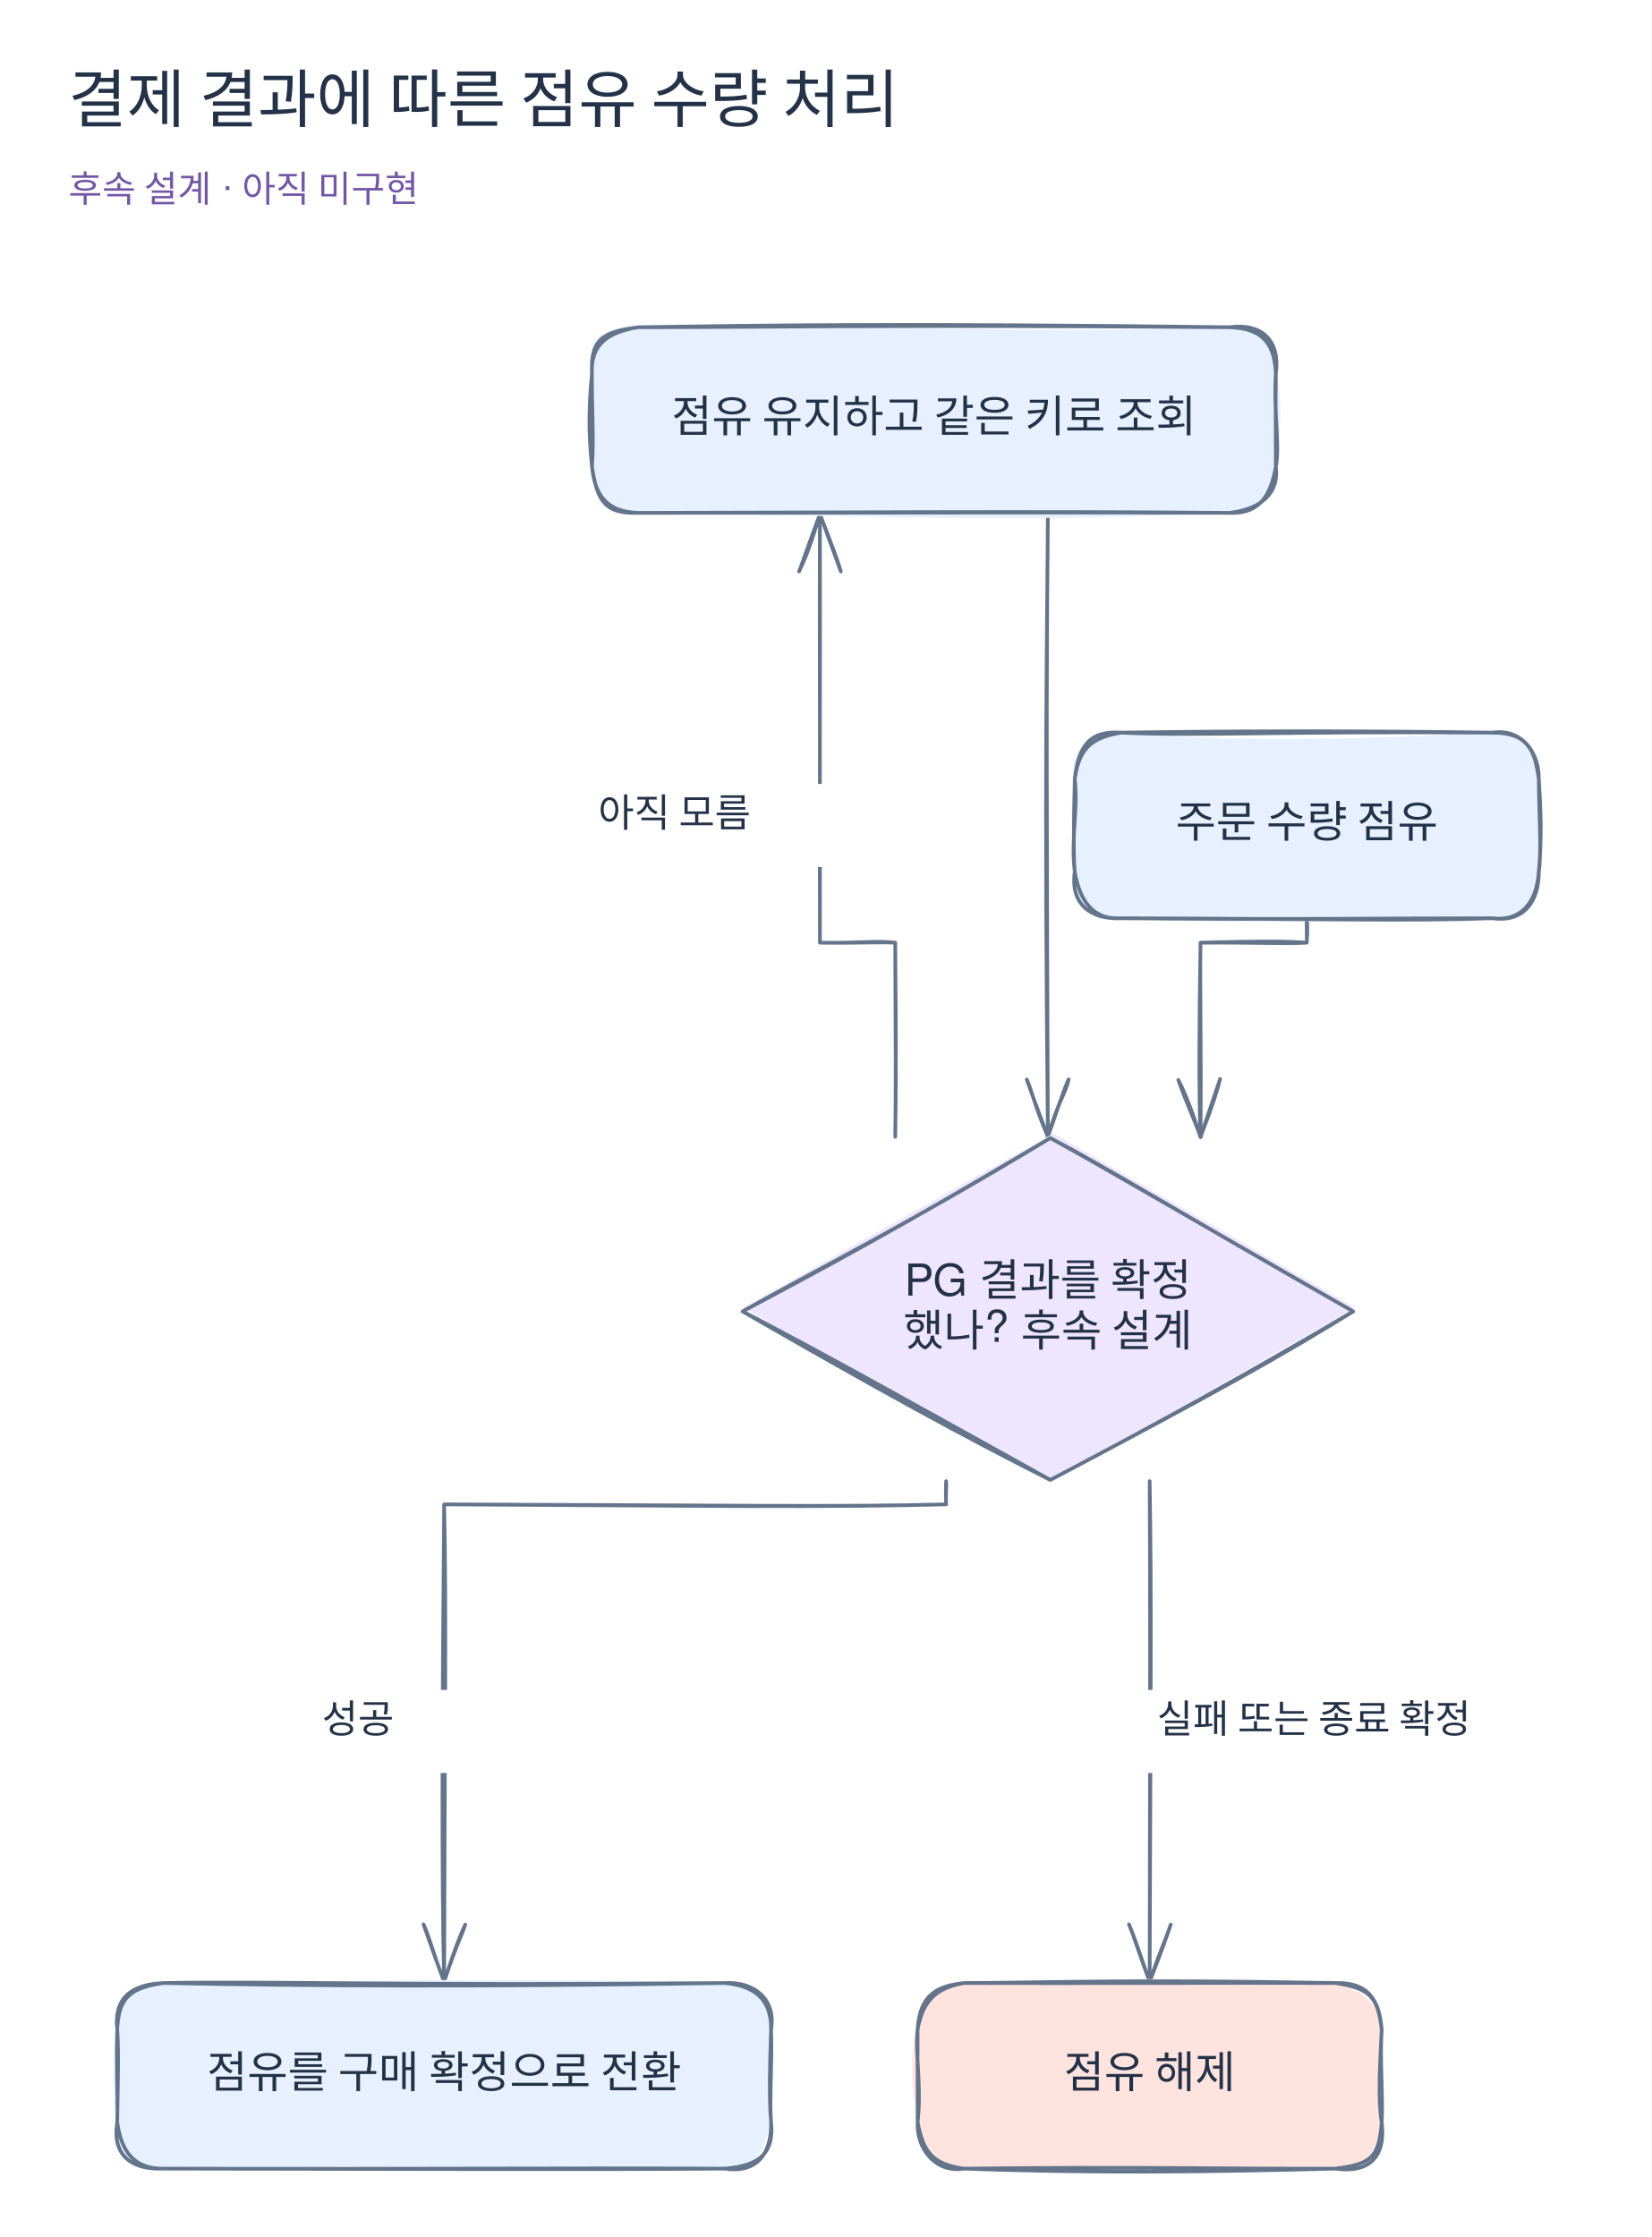
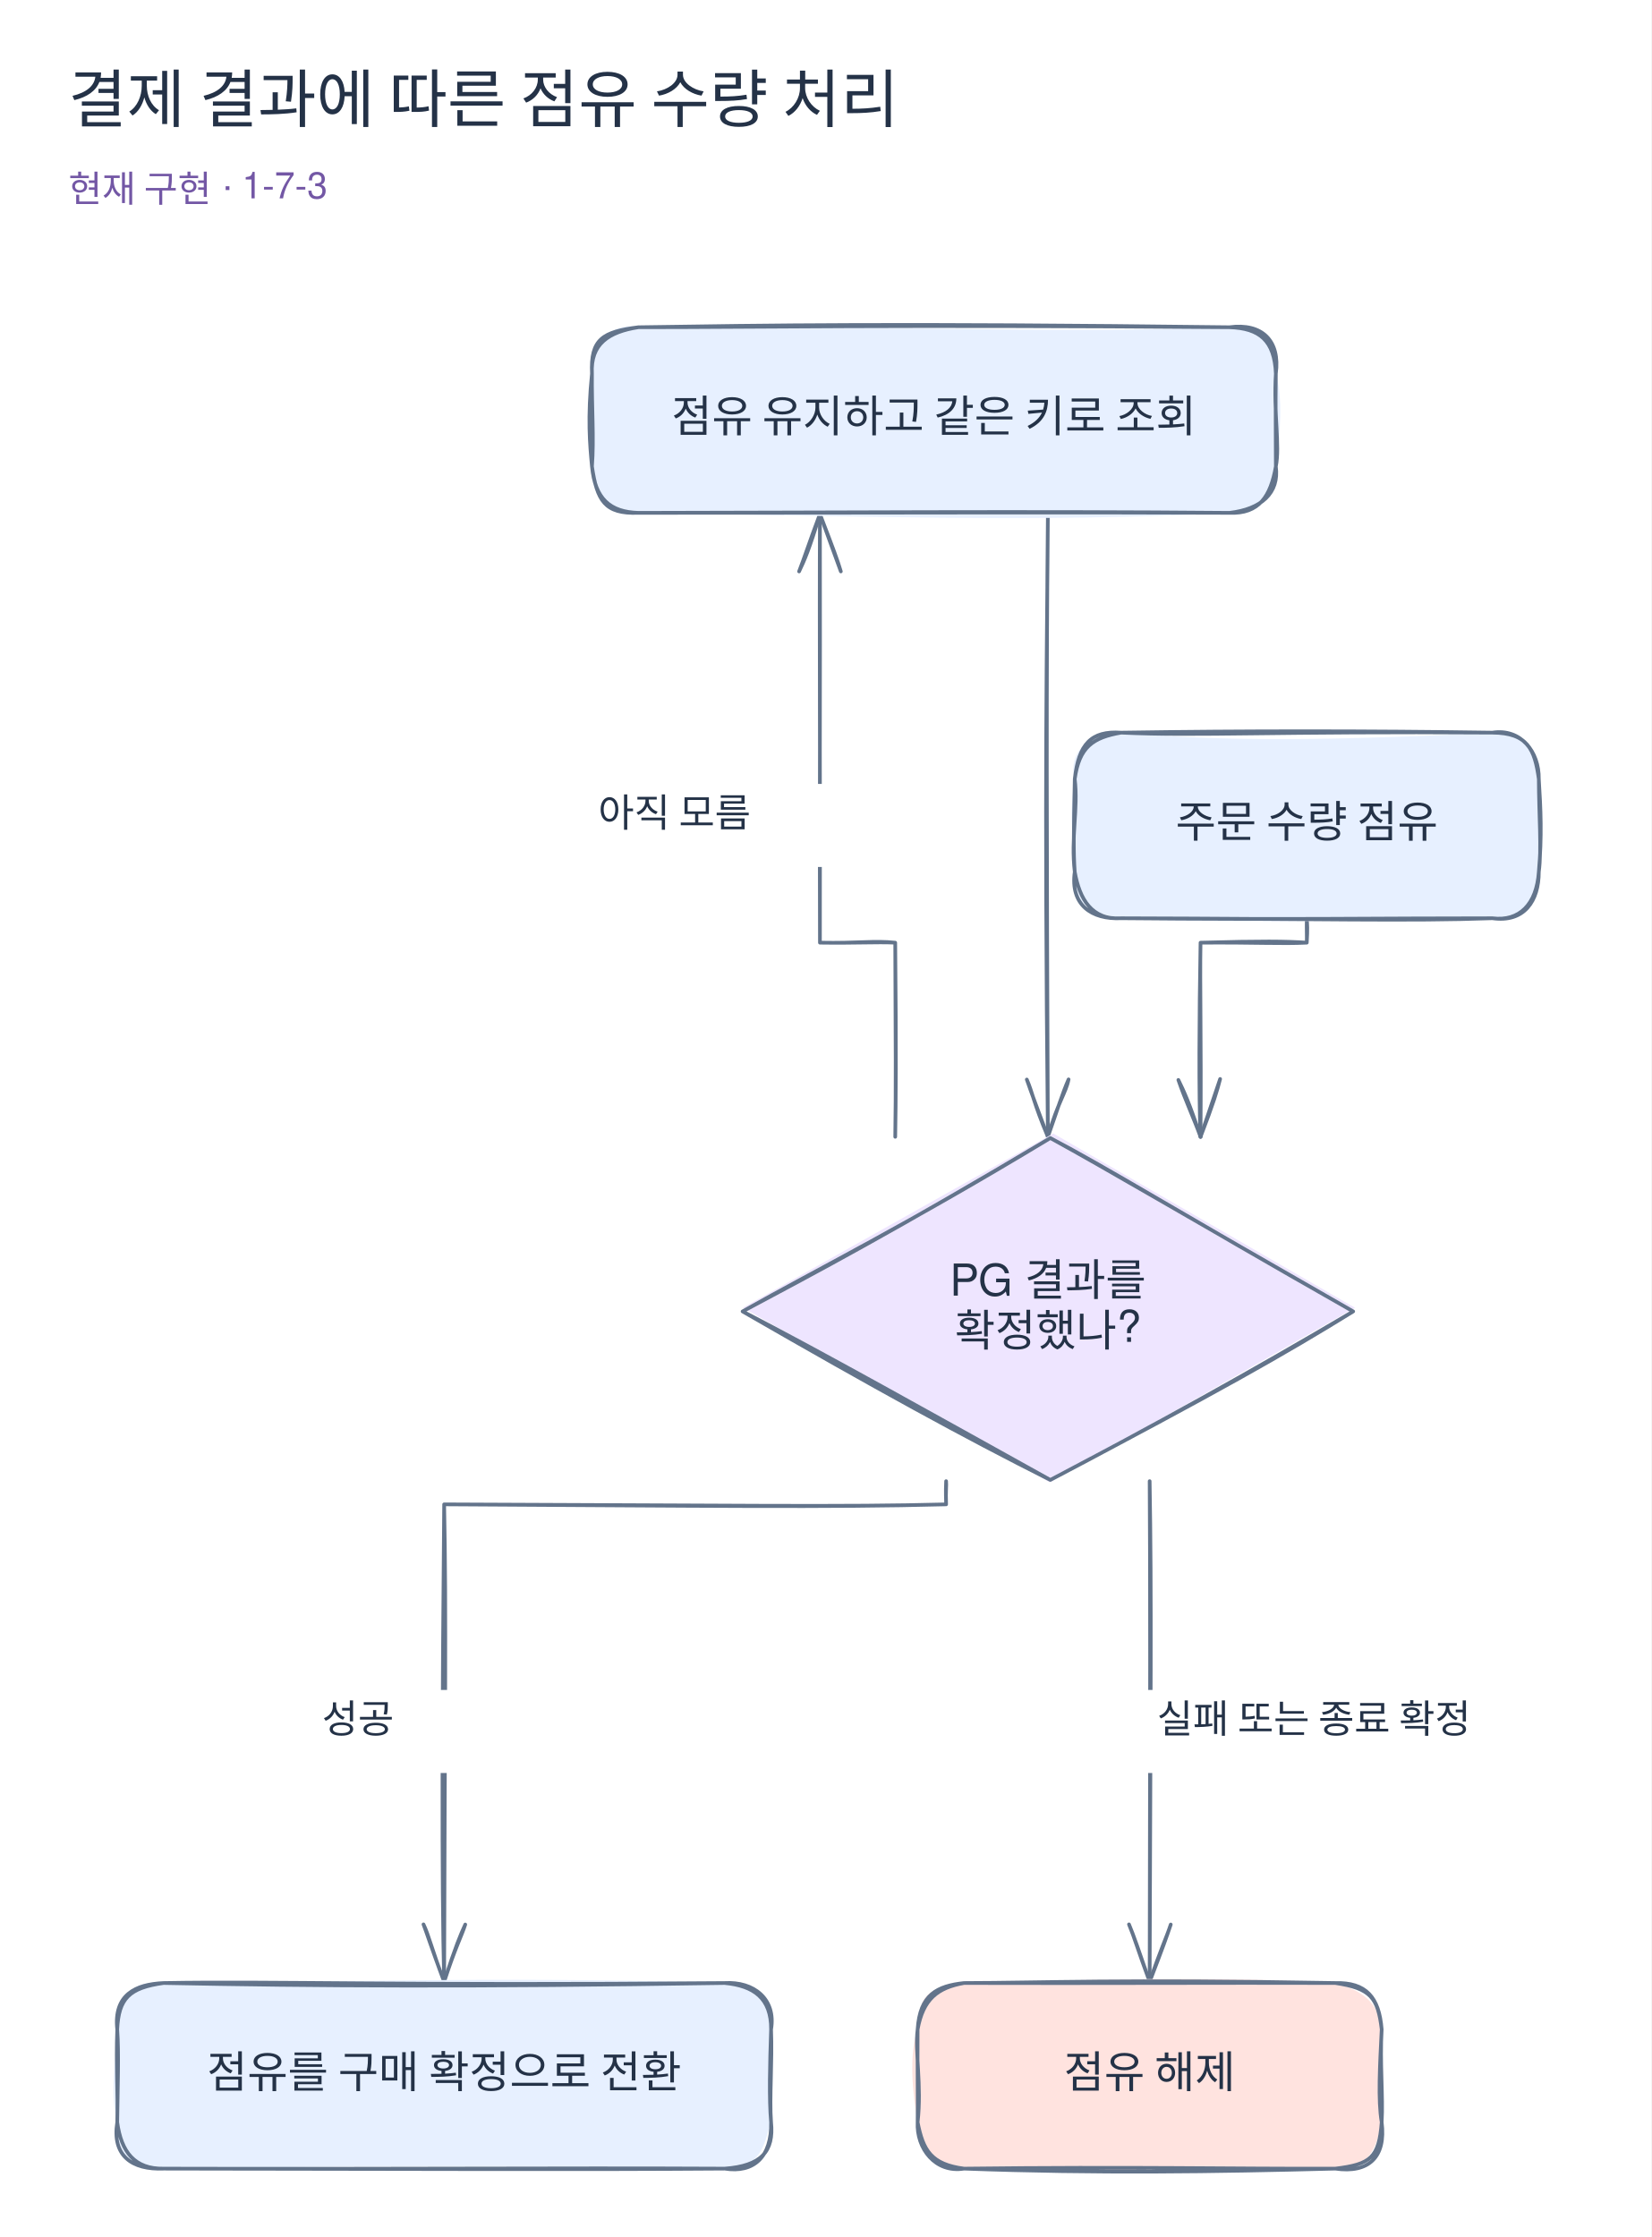
<svg xmlns="http://www.w3.org/2000/svg" version="1.1" viewBox="0 0 676.1 916" width="676.1" height="916">
  <defs>
    <style class="style-fonts">
      </style>
  </defs>
  <rect x="0" y="0" width="676.1" height="916" fill="#ffffff" />
  <g transform="translate(28 28) rotate(0 164.244 14.95)">
    <text x="0" y="21.971" font-family="Helvetica, Segoe UI Emoji" font-size="26px" fill="#243247" text-anchor="start" style="white-space: pre;" direction="ltr" dominant-baseline="alphabetic">결제 결과에 따른 점유 수량 처리</text>
  </g>
  <g transform="translate(28 70) rotate(0 68.80616 8.625)">
-     <text x="0" y="12.675" font-family="Helvetica, Segoe UI Emoji" font-size="15px" fill="#7357a5" text-anchor="start" style="white-space: pre;" direction="ltr" dominant-baseline="alphabetic">후속 설계 · 아직 미구현</text>
+     <text x="0" y="12.675" font-family="Helvetica, Segoe UI Emoji" font-size="15px" fill="#7357a5" text-anchor="start" style="white-space: pre;" direction="ltr" dominant-baseline="alphabetic">현재 구현 · 1-7-3</text>
  </g>
  <g stroke-linecap="round">
    <g transform="translate(535.0333 376.5) rotate(0 -21.75 44.5)">
      <path d="M0 0 C0.2 1.9, 0.35 3.77, 0 9.5 M0 0 C-0.1 3.43, 0.07 6.32, 0 9.5 M0 9.5 C-8.53 8.92, -18.21 8.82, -43.5 9.5 M0 9.5 C-10.32 10.02, -19.93 9.35, -43.5 9.5 M-43.5 9.5 C-43.83 27.71, -43.17 47.44, -43.5 89 M-43.5 9.5 C-44.03 40.17, -44.24 71.86, -43.5 89" stroke="#63748b" stroke-width="1.5" fill="none" />
    </g>
    <g transform="translate(535.0333 376.5) rotate(0 -21.75 44.5)">
      <path d="M-52.58 65.71 C-50.3 70.37, -48.13 74.98, -43.5 89 M-52.58 65.71 C-49.71 74.07, -46.29 81.26, -43.5 89" stroke="#63748b" stroke-width="1.5" fill="none" />
    </g>
    <g transform="translate(535.0333 376.5) rotate(0 -21.75 44.5)">
      <path d="M-35.48 65.32 C-36.7 70.07, -38.03 74.76, -43.5 89 M-35.48 65.32 C-38.39 73.77, -40.75 81.08, -43.5 89" stroke="#63748b" stroke-width="1.5" fill="none" />
    </g>
  </g>
  <mask />
  <g stroke-linecap="round">
    <g transform="translate(387.3667 606.5) rotate(0 -102.7583 102.5)">
      <path d="M0 0 C-0.06 1.65, -0.19 3.57, 0 9.5 M0 0 C0.19 1.79, -0.22 3.75, 0 9.5 M0 9.5 C-48.96 10.79, -97.5 10.1, -205.52 9.5 M0 9.5 C-42.28 10.61, -84.97 9.92, -205.52 9.5 M-205.52 9.5 C-206.25 87.22, -206.6 164.64, -205.52 205 M-205.52 9.5 C-204.58 54.5, -205.28 99.9, -205.52 205" stroke="#63748b" stroke-width="1.5" fill="none" />
    </g>
    <g transform="translate(387.3667 606.5) rotate(0 -102.7583 102.5)">
      <path d="M-213.98 181.48 C-212.38 185.71, -210.93 190.46, -205.52 205 M-213.98 181.48 C-211.79 185.99, -210.88 190.85, -205.52 205" stroke="#63748b" stroke-width="1.5" fill="none" />
    </g>
    <g transform="translate(387.3667 606.5) rotate(0 -102.7583 102.5)">
      <path d="M-196.88 181.54 C-198.78 185.69, -200.82 190.43, -205.52 205 M-196.88 181.54 C-198.28 186.04, -200.95 190.89, -205.52 205" stroke="#63748b" stroke-width="1.5" fill="none" />
    </g>
  </g>
  <mask />
  <g stroke-linecap="round" transform="translate(127.85 692) rotate(0 28 17)">
    <path d="M0 0 L56 0 L56 34 L0 34" stroke="none" stroke-width="0" fill="#ffffff" />
    <path d="M0 0 C11.45 0, 22.91 0, 56 0 M0 0 C15.78 0, 31.56 0, 56 0 M56 0 C56 9.32, 56 18.63, 56 34 M56 0 C56 13.01, 56 26.02, 56 34 M56 34 C35.9 34, 15.8 34, 0 34 M56 34 C40.72 34, 25.44 34, 0 34 M0 34 C0 25.49, 0 16.97, 0 0 M0 34 C0 22.86, 0 11.73, 0 0" stroke="transparent" stroke-width="2" fill="none" />
  </g>
  <g transform="translate(131.85 696) rotate(0 13.84 9.2)">
    <text x="0" y="13.52" font-family="Helvetica, Segoe UI Emoji" font-size="16px" fill="#243247" text-anchor="start" style="white-space: pre;" direction="ltr" dominant-baseline="alphabetic">성공</text>
  </g>
  <g stroke-linecap="round">
    <g transform="translate(470.7 606.5) rotate(0 0 102.5)">
      <path d="M0 0 C0.26 41.78, 0.22 83.92, 0 205 M0 0 C0.82 46.2, 0.37 92.26, 0 205" stroke="#63748b" stroke-width="1.5" fill="none" />
    </g>
    <g transform="translate(470.7 606.5) rotate(0 0 102.5)">
      <path d="M-8.46 181.48 C-6.52 186.08, -4.83 191.14, 0 205 M-8.46 181.48 C-6.29 186.69, -4.88 191.76, 0 205" stroke="#63748b" stroke-width="1.5" fill="none" />
    </g>
    <g transform="translate(470.7 606.5) rotate(0 0 102.5)">
      <path d="M8.64 181.54 C7.09 186.21, 5.28 191.25, 0 205 M8.64 181.54 C6.95 186.73, 4.5 191.78, 0 205" stroke="#63748b" stroke-width="1.5" fill="none" />
    </g>
  </g>
  <mask />
  <g stroke-linecap="round" transform="translate(469.7 692) rotate(0 89.2 17)">
    <path d="M0 0 L178.4 0 L178.4 34 L0 34" stroke="none" stroke-width="0" fill="#ffffff" />
    <path d="M0 0 C36.49 0, 72.98 0, 178.4 0 M0 0 C53.12 0, 106.25 0, 178.4 0 M178.4 0 C178.4 12.9, 178.4 25.8, 178.4 34 M178.4 0 C178.4 10.49, 178.4 20.98, 178.4 34 M178.4 34 C134.96 34, 91.52 34, 0 34 M178.4 34 C107.82 34, 37.25 34, 0 34 M0 34 C0 24.74, 0 15.47, 0 0 M0 34 C0 21.01, 0 8.02, 0 0" stroke="transparent" stroke-width="2" fill="none" />
  </g>
  <g transform="translate(473.7 696) rotate(0 62.02795 9.2)">
    <text x="0" y="13.52" font-family="Helvetica, Segoe UI Emoji" font-size="16px" fill="#243247" text-anchor="start" style="white-space: pre;" direction="ltr" dominant-baseline="alphabetic">실패 또는 종료 확정</text>
  </g>
  <g stroke-linecap="round">
    <g transform="translate(366.5333 465.5) rotate(0 -15.41667 -127.5)">
      <path d="M0 0 C0.25 -15.98, 0.45 -31.7, 0 -79.5 M0 0 C0.31 -19, 0.18 -38.64, 0 -79.5 M0 -79.5 C-8.67 -80.42, -15.17 -79.19, -30.83 -79.5 M0 -79.5 C-7.91 -79.85, -16.27 -79.28, -30.83 -79.5 M-30.83 -79.5 C-30.67 -144.41, -31.09 -208.52, -30.83 -255 M-30.83 -79.5 C-31.04 -128.12, -30.67 -177.1, -30.83 -255" stroke="#63748b" stroke-width="1.5" fill="none" />
    </g>
    <g transform="translate(366.5333 465.5) rotate(0 -15.41667 -127.5)">
      <path d="M-22.27 -231.51 C-23.6 -236.02, -25.16 -240.28, -30.83 -255 M-22.27 -231.51 C-24.27 -236.99, -26.48 -243.08, -30.83 -255" stroke="#63748b" stroke-width="1.5" fill="none" />
    </g>
    <g transform="translate(366.5333 465.5) rotate(0 -15.41667 -127.5)">
      <path d="M-39.37 -231.5 C-37.21 -236.05, -35.26 -240.32, -30.83 -255 M-39.37 -231.5 C-37.24 -236.95, -35.31 -243.05, -30.83 -255" stroke="#63748b" stroke-width="1.5" fill="none" />
    </g>
  </g>
  <mask />
  <g stroke-linecap="round" transform="translate(240.9 321) rotate(0 48.4 17)">
    <path d="M0 0 L96.8 0 L96.8 34 L0 34" stroke="none" stroke-width="0" fill="#ffffff" />
    <path d="M0 0 C19.8 0, 39.6 0, 96.8 0 M0 0 C30.37 0, 60.74 0, 96.8 0 M96.8 0 C96.8 9.68, 96.8 19.36, 96.8 34 M96.8 0 C96.8 7.97, 96.8 15.94, 96.8 34 M96.8 34 C65.05 34, 33.29 34, 0 34 M96.8 34 C65.99 34, 35.17 34, 0 34 M0 34 C0 23.98, 0 13.97, 0 0 M0 34 C0 25.95, 0 17.91, 0 0" stroke="transparent" stroke-width="2" fill="none" />
  </g>
  <g transform="translate(244.9 325) rotate(0 29.90265 9.2)">
    <text x="0" y="13.52" font-family="Helvetica, Segoe UI Emoji" font-size="16px" fill="#243247" text-anchor="start" style="white-space: pre;" direction="ltr" dominant-baseline="alphabetic">아직 모름</text>
  </g>
  <g stroke-linecap="round">
    <g transform="translate(429.0333 210.5) rotate(0 0 127.5)">
      <path d="M0 0 C-0.29 52.75, -1.56 103.97, 0 255 M0 0 C-0.67 65.35, -0.49 131.41, 0 255" stroke="#63748b" stroke-width="1.5" fill="none" />
    </g>
    <g transform="translate(429.0333 210.5) rotate(0 0 127.5)">
      <path d="M-8.63 231.54 C-6.2 237.06, -6 240.7, 0 255 M-8.63 231.54 C-6.7 237.15, -4.25 243.6, 0 255" stroke="#63748b" stroke-width="1.5" fill="none" />
    </g>
    <g transform="translate(429.0333 210.5) rotate(0 0 127.5)">
      <path d="M8.47 231.48 C7.41 237.02, 4.1 240.67, 0 255 M8.47 231.48 C5.99 237.06, 4.04 243.53, 0 255" stroke="#63748b" stroke-width="1.5" fill="none" />
    </g>
  </g>
  <mask />
  <g stroke-linecap="round" transform="translate(440.0333 300) rotate(0 95 38)">
    <path d="M19 0 C53.56 2.96, 91.67 4.03, 171 0 C184.4 0.44, 190.97 7.75, 190 19 C191.9 31.15, 189.48 47.28, 190 57 C191.25 67.66, 181.67 79.55, 171 76 C111.12 77.02, 52.84 78.28, 19 76 C9.55 74.16, -2.55 71.45, 0 57 C0.83 46.28, -3.33 39.91, 0 19 C-2.88 9.45, 4.73 -0.57, 19 0" stroke="none" stroke-width="0" fill="#e7f0ff" />
    <path d="M19 0 C50.5 1.49, 81.27 -0.63, 171 0 M19 0 C69.84 -0.77, 119.99 -0.74, 171 0 M171 0 C185.47 0.08, 188.33 6.89, 190 19 M171 0 C182.55 -1.84, 190.19 7.72, 190 19 M190 19 C190.79 31.36, 191.3 42.32, 190 57 M190 19 C190.03 33.51, 191.24 47.73, 190 57 M190 57 C189.1 70.34, 182.02 77.4, 171 76 M190 57 C190.04 68.9, 184.05 77.89, 171 76 M171 76 C127.5 75.97, 86.85 76.64, 19 76 M171 76 C136.26 77.25, 102.14 76.2, 19 76 M19 76 C6.95 76.8, 1.97 68.16, 0 57 M19 76 C6.95 76.59, -1.94 70.56, 0 57 M0 57 C-1.66 43.04, 1.47 31.07, 0 19 M0 57 C-0.56 48.97, -0.47 41.8, 0 19 M0 19 C1.58 4.73, 6.65 -0.88, 19 0 M0 19 C1.82 5.88, 7.41 2.01, 19 0" stroke="#63748b" stroke-width="1.5" fill="none" />
  </g>
  <g transform="translate(483.3224 327.65) rotate(0 51.71095 10.35)">
    <text x="51.711" y="15.21" font-family="Helvetica, Segoe UI Emoji" font-size="18px" fill="#243247" text-anchor="middle" style="white-space: pre;" direction="ltr" dominant-baseline="alphabetic">주문 수량 점유</text>
  </g>
  <g stroke-linecap="round" transform="translate(304.0333 466) rotate(0 125 70)">
    <path d="M127.21 -1.88 L250.73 69.51 L125.79 141.02 L0.13 69.49" stroke="none" stroke-width="0" fill="#eee5ff" fill-rule="evenodd" />
    <path d="M126 0 C150.24 13.29, 178.11 29.89, 250 71 M126 0 C150.79 13.03, 175.41 28.6, 250 71 M250 71 C221.76 88.5, 194.53 103.84, 126 140 M250 71 C209.02 95.27, 167.15 118.46, 126 140 M126 140 C78.36 113.55, 32.28 87.67, 0 71 M126 140 C90.31 122.06, 54.64 102.46, 0 71 M0 71 C31.87 53.05, 66.26 36.14, 126 0 M0 71 C30.76 54.58, 62.19 38.02, 126 0" stroke="#63748b" stroke-width="1.5" fill="none" />
  </g>
  <g transform="translate(372.104 515.3) rotate(0 56.92937 20.7)">
-     <text x="56.929" y="15.21" font-family="Helvetica, Segoe UI Emoji" font-size="18px" fill="#243247" text-anchor="middle" style="white-space: pre;" direction="ltr" dominant-baseline="alphabetic">PG 결과를 확정</text>
-     <text x="56.929" y="35.91" font-family="Helvetica, Segoe UI Emoji" font-size="18px" fill="#243247" text-anchor="middle" style="white-space: pre;" direction="ltr" dominant-baseline="alphabetic">했나? 후속 설계</text>
+     <text x="56.929" y="15.21" font-family="Helvetica, Segoe UI Emoji" font-size="18px" fill="#243247" text-anchor="middle" style="white-space: pre;" direction="ltr" dominant-baseline="alphabetic">PG 결과를</text>
+     <text x="56.929" y="35.91" font-family="Helvetica, Segoe UI Emoji" font-size="18px" fill="#243247" text-anchor="middle" style="white-space: pre;" direction="ltr" dominant-baseline="alphabetic">확정했나?</text>
  </g>
  <g stroke-linecap="round" transform="translate(48 812) rotate(0 133.85 38)">
    <path d="M19 0 C81.53 0.13, 148.95 -3.03, 248.7 0 C260.41 2.22, 269.52 7.66, 267.7 19 C267.14 25.95, 269.13 33.7, 267.7 57 C264.42 67.08, 263.82 75.49, 248.7 76 C189.88 75.26, 134.9 74.3, 19 76 C3.58 75.79, -1.83 69.03, 0 57 C-3.13 45.37, -0.65 32.56, 0 19 C1.52 7.93, 3.28 -1.52, 19 0" stroke="none" stroke-width="0" fill="#e7f0ff" />
    <path d="M19 0 C64.39 -0.82, 112.51 1.12, 248.7 0 M19 0 C81.12 1.23, 145 1.63, 248.7 0 M248.7 0 C260.58 1.14, 267.79 6.14, 267.7 19 M248.7 0 C260.65 -0.72, 269.82 6.58, 267.7 19 M267.7 19 C267.21 33.19, 266.84 47.44, 267.7 57 M267.7 19 C268.24 32.08, 266.95 46.96, 267.7 57 M267.7 57 C267.99 71.14, 260.69 77.96, 248.7 76 M267.7 57 C268.96 69.03, 263.62 74.91, 248.7 76 M248.7 76 C178.56 75.65, 109.01 76.26, 19 76 M248.7 76 C188.85 76.44, 129.8 76.15, 19 76 M19 76 C7.18 76.22, 1.62 69.22, 0 57 M19 76 C6.02 76.55, -2.22 70.75, 0 57 M0 57 C0.35 43.47, -0.56 34.02, 0 19 M0 57 C0.16 42.44, 0.7 28.84, 0 19 M0 19 C-1.55 4.73, 7.54 0.5, 19 0 M0 19 C0.58 6.34, 4.84 1.96, 19 0" stroke="#63748b" stroke-width="1.5" fill="none" />
  </g>
  <g transform="translate(88.71358 839.65) rotate(0 93.13642 10.35)">
    <text x="93.136" y="15.21" font-family="Helvetica, Segoe UI Emoji" font-size="18px" fill="#243247" text-anchor="middle" style="white-space: pre;" direction="ltr" dominant-baseline="alphabetic">점유를 구매 확정으로 전환</text>
  </g>
  <g stroke-linecap="round" transform="translate(375.7 812) rotate(0 95 38)">
    <path d="M19 0 C61.66 -0.82, 111.16 -3.33, 171 0 C181.87 3.1, 188.65 7.61, 190 19 C190.44 34.55, 191.04 49.3, 190 57 C188.06 66.79, 184.74 77.07, 171 76 C115.26 74.25, 54.71 79.11, 19 76 C4.2 76.61, 2.13 67.82, 0 57 C-2.19 44.91, -3.59 28.88, 0 19 C0.12 3.58, 6.15 1.6, 19 0" stroke="none" stroke-width="0" fill="#ffe3df" />
    <path d="M19 0 C51.07 -0.06, 82.32 -1.58, 171 0 M19 0 C71.86 0.16, 123.16 -0.15, 171 0 M171 0 C183.58 -0.34, 188.97 5.77, 190 19 M171 0 C185.45 2.14, 188.48 6.01, 190 19 M190 19 C189.25 34.1, 188.45 48, 190 57 M190 19 C189.17 32.37, 190.63 46.57, 190 57 M190 57 C188.88 71.54, 185.48 74.24, 171 76 M190 57 C191.87 71.39, 184.56 78.02, 171 76 M171 76 C121.51 77.28, 73.65 78.02, 19 76 M171 76 C129.44 76.15, 88 75.17, 19 76 M19 76 C7.29 77.94, -0.56 67.75, 0 57 M19 76 C5.55 74.23, 2.24 68.55, 0 57 M0 57 C1.73 41.89, -1.19 27.9, 0 19 M0 57 C0.14 48.77, -0.1 38.56, 0 19 M0 19 C0.89 4.72, 7.99 1.2, 19 0 M0 19 C2.25 6.57, 8.16 1.93, 19 0" stroke="#63748b" stroke-width="1.5" fill="none" />
  </g>
  <g transform="translate(437.0595 839.65) rotate(0 33.64047 10.35)">
    <text x="33.64" y="15.21" font-family="Helvetica, Segoe UI Emoji" font-size="18px" fill="#243247" text-anchor="middle" style="white-space: pre;" direction="ltr" dominant-baseline="alphabetic">점유 해제</text>
  </g>
  <g stroke-linecap="round" transform="translate(242.3667 134) rotate(0 140 38)">
    <path d="M19 0 C100.18 -1.75, 176 3.15, 261 0 C271.03 -3.21, 282.68 7.57, 280 19 C282.81 28.36, 282.01 42.51, 280 57 C279.39 66.5, 273.36 78.64, 261 76 C182.76 80.13, 104.72 77.2, 19 76 C4.82 77.43, -1.11 66.61, 0 57 C-1.25 44.46, 0.66 25.2, 0 19 C-1.28 6.42, 9.02 -2.47, 19 0" stroke="none" stroke-width="0" fill="#e7f0ff" />
    <path d="M19 0 C68.37 0.02, 117.03 -1.08, 261 0 M19 0 C71.27 -0.79, 124.23 -1.7, 261 0 M261 0 C274.28 -1.81, 281.85 5.4, 280 19 M261 0 C273.35 0.4, 279.45 5.44, 280 19 M280 19 C278.99 35.02, 281.75 48.56, 280 57 M280 19 C279.8 32.65, 280.02 44.18, 280 57 M280 57 C281.48 67.94, 273.96 74.52, 261 76 M280 57 C277.88 69.15, 273.19 76.53, 261 76 M261 76 C177.9 75.27, 96.92 75.9, 19 76 M261 76 C191.67 75.7, 121.73 76.01, 19 76 M19 76 C7.4 75.65, 1.27 70.27, 0 57 M19 76 C5.08 76.52, 2.1 70.94, 0 57 M0 57 C-0.88 47.91, -1.83 36.97, 0 19 M0 57 C0.89 45.5, -0.14 33.08, 0 19 M0 19 C-0.68 4.72, 4.44 1.89, 19 0 M0 19 C-0.67 6.8, 6.87 1.9, 19 0" stroke="#63748b" stroke-width="1.5" fill="none" />
  </g>
  <g transform="translate(278.9448 161.65) rotate(0 103.4219 10.35)">
    <text x="103.422" y="15.21" font-family="Helvetica, Segoe UI Emoji" font-size="18px" fill="#243247" text-anchor="middle" style="white-space: pre;" direction="ltr" dominant-baseline="alphabetic">점유 유지하고 같은 키로 조회</text>
  </g>
</svg>
